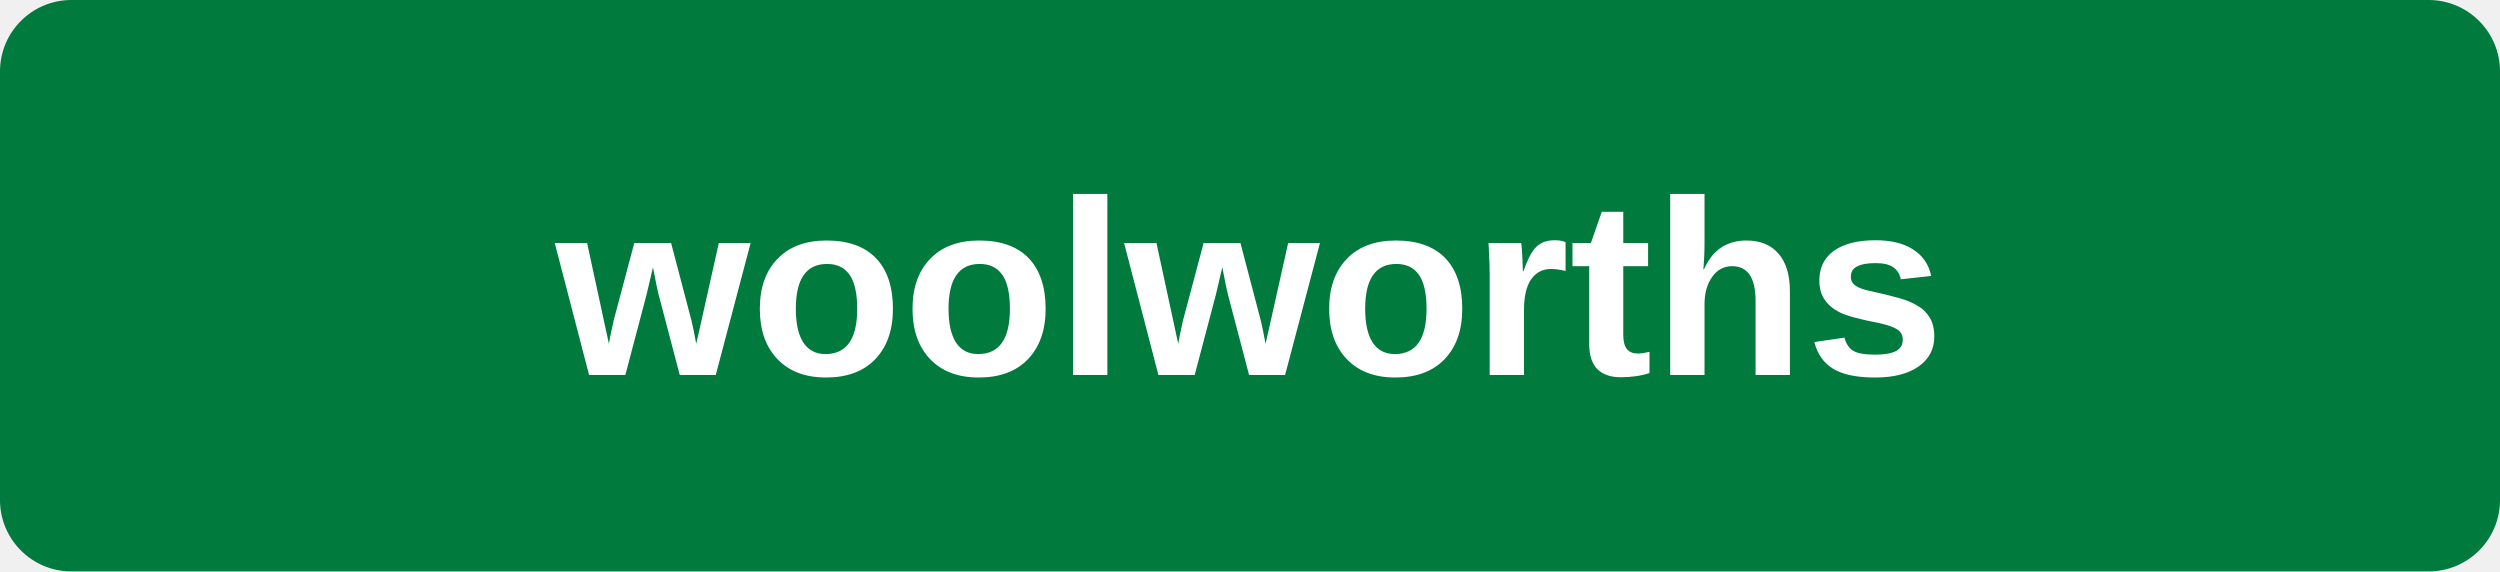
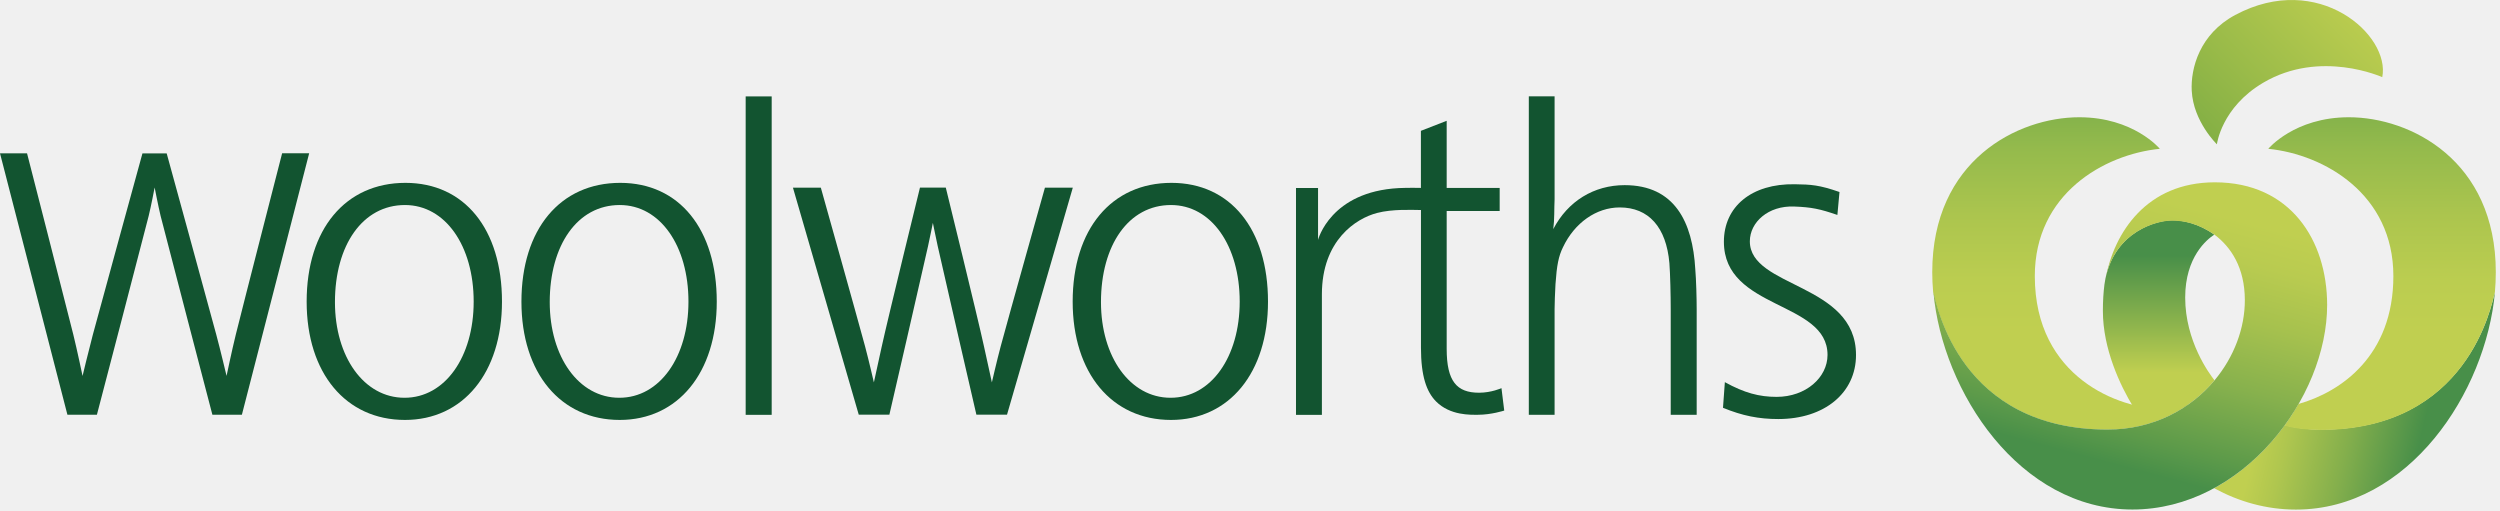
- <svg xmlns="http://www.w3.org/2000/svg" viewBox="0 0 140 32">
-   <rect width="140" height="32" rx="4" fill="#007A3D" />
-   <text x="70" y="21" text-anchor="middle" font-family="Arial,Helvetica,sans-serif" font-weight="bold" font-size="14" fill="white">woolworths</text>
+ <svg xmlns="http://www.w3.org/2000/svg" width="274" height="56" viewBox="0 0 274 56" fill="none" preserveAspectRatio="xMinYMid meet">
+   <path d="M84.576 10.566H81.725V45.466H84.576V10.566Z" fill="#125430" />
+   <path d="M78.557 33.06C78.557 40.85 74.303 46.025 67.922 46.025C61.449 46.025 57.149 40.902 57.149 33.06C57.149 25.112 61.403 20.041 67.975 20.041C74.448 20.041 78.557 25.112 78.557 33.06ZM60.251 33.112C60.251 39.111 63.431 43.595 67.876 43.595C72.321 43.595 75.455 39.105 75.455 33.06C75.455 26.956 72.367 22.471 67.922 22.471C63.293 22.471 60.251 26.857 60.251 33.112Z" fill="#125430" />
+   <path d="M138.973 33.06C138.973 40.85 134.719 46.025 128.338 46.025C121.865 46.025 117.565 40.902 117.565 33.06C117.565 25.112 121.819 20.041 128.391 20.041C134.857 20.041 138.973 25.112 138.973 33.06ZM120.667 33.112C120.667 39.111 123.854 43.595 128.292 43.595C132.737 43.595 135.871 39.105 135.871 33.06C135.871 26.956 132.783 22.471 128.338 22.471C123.702 22.471 120.667 26.857 120.667 33.112Z" fill="#125430" />
+   <path d="M55.017 33.06C55.017 40.85 50.763 46.025 44.382 46.025C37.909 46.025 33.609 40.902 33.609 33.06C33.609 25.112 37.863 20.041 44.435 20.041C50.908 20.041 55.017 25.112 55.017 33.06ZM36.711 33.112C36.711 39.111 39.891 43.595 44.336 43.595C48.781 43.595 51.915 39.105 51.915 33.06C51.915 26.956 48.82 22.471 44.382 22.471C39.753 22.471 36.711 26.857 36.711 33.112Z" fill="#125430" />
+   <path d="M170.383 20.654V21.833C170.33 22.913 170.383 24.039 170.238 25.112C171.838 22.037 174.709 20.292 178.06 20.292C183.546 20.292 185.514 24.342 185.804 29.517C185.903 30.696 185.956 32.698 185.956 33.877V45.459H183.111V33.877C183.111 32.441 183.058 30.018 182.966 28.839C182.624 24.888 180.681 22.735 177.527 22.735C174.946 22.735 172.569 24.427 171.304 27.094C170.824 28.069 170.626 29.043 170.481 31.144C170.429 31.914 170.383 33.468 170.383 33.877V45.459H167.558V10.56H170.383V20.654Z" fill="#125430" />
+   <path d="M201.377 23.558C199.461 22.9 198.559 22.709 196.649 22.636C193.811 22.518 191.783 24.348 191.783 26.449C191.783 31.572 203.419 31.012 203.419 38.907C203.419 43.062 199.962 45.927 194.904 45.927C192.771 45.927 190.973 45.571 188.84 44.695L189.044 41.884C191.177 43.062 192.817 43.497 194.714 43.497C197.933 43.497 200.297 41.363 200.297 38.901C200.297 32.955 188.939 33.982 188.939 26.495C188.939 22.649 191.968 20.114 196.702 20.193C198.526 20.22 199.382 20.272 201.608 21.043L201.377 23.558Z" fill="#125430" />
+   <path d="M103.659 20.562C103.659 20.562 107.123 34.647 107.84 37.946C108.189 39.552 108.71 41.91 108.71 41.91C108.71 41.91 109.25 39.552 109.678 37.952C110.567 34.634 114.524 20.568 114.524 20.568H117.579L110.369 45.446H107.011C107.011 45.446 103.218 29.01 102.777 26.989C102.553 25.974 102.243 24.427 102.243 24.427C102.243 24.427 101.934 25.974 101.71 26.989C101.269 29.01 97.476 45.446 97.476 45.446H94.118L86.907 20.568H89.963C89.963 20.568 93.913 34.634 94.809 37.952C95.237 39.552 95.777 41.91 95.777 41.91C95.777 41.91 96.291 39.552 96.646 37.946C97.371 34.647 100.828 20.562 100.828 20.562H103.659Z" fill="#125430" />
+   <path d="M18.266 16.802C18.266 16.802 22.922 33.751 23.705 36.682C24.147 38.315 24.831 41.199 24.831 41.199C24.831 41.199 25.437 38.308 25.846 36.662C26.563 33.758 30.922 16.795 30.922 16.795H33.886L26.511 45.453H23.277C23.277 45.453 17.858 24.717 17.601 23.657C17.345 22.597 16.949 20.549 16.949 20.549C16.949 20.549 16.561 22.59 16.297 23.657C16.041 24.717 10.621 45.453 10.621 45.453H7.388L0 16.802H2.963C2.963 16.802 7.316 33.764 8.034 36.668C8.442 38.315 9.048 41.205 9.048 41.205C9.048 41.205 9.739 38.321 10.174 36.688C10.957 33.758 15.613 16.809 15.613 16.809H18.266V16.802Z" fill="#125430" />
+   <path d="M142.041 45.466V20.608H144.458V26.291C144.458 26.291 145.808 21.003 153.321 20.614C154.368 20.562 155.731 20.595 155.731 20.595V14.339L158.556 13.239V20.601H164.364V23.123H158.556C158.556 23.123 158.556 35.674 158.556 38.236C158.556 41.804 159.669 43.042 162.105 43.042C163.455 43.042 164.561 42.542 164.561 42.542L164.864 44.998C164.864 44.998 163.461 45.459 161.973 45.459C161.209 45.459 158.944 45.564 157.39 43.997C156.356 42.95 155.737 41.251 155.737 38.091C155.737 35.206 155.744 23.018 155.737 23.018C154.75 23.011 152.636 22.893 150.924 23.341C148.632 23.94 144.879 26.324 144.879 32.27C144.879 34.429 144.879 45.466 144.879 45.466H142.041Z" fill="#125430" />
+   <path d="M254.351 47.086C252.962 47.086 251.645 46.914 250.407 46.598C248.359 49.41 245.725 51.84 242.67 53.506C245.37 54.981 248.399 55.85 251.632 55.85C264.018 55.85 272.453 42.97 273.447 32.013C273.052 33.462 270.497 47.086 254.351 47.086Z" fill="url(#paint0_linear_1050_57269)" />
+   <path d="M257.434 12.851C251.474 12.851 248.604 16.308 248.604 16.308C254.754 16.934 262.313 21.273 262.313 30.255C262.313 38.98 256.591 42.95 251.916 44.274C251.455 45.071 250.935 45.887 250.381 46.638C251.481 46.974 252.963 47.125 254.352 47.125C270.505 47.125 273.053 33.462 273.442 32.013C273.507 31.275 273.54 30.558 273.54 29.84C273.54 17.559 264.163 12.851 257.434 12.851Z" fill="url(#paint1_linear_1050_57269)" />
+   <path d="M230.976 47.086C234.406 47.086 237.403 46.039 239.799 44.359C238.976 44.603 237.962 44.807 236.948 44.807C232.392 44.807 223.015 41.436 223.015 30.255C223.015 21.267 230.568 16.927 236.718 16.308C236.718 16.308 233.847 12.851 227.888 12.851C221.158 12.851 211.774 17.559 211.774 29.846C211.774 30.558 211.807 31.282 211.873 32.02C212.281 33.468 214.784 47.086 230.976 47.086Z" fill="url(#paint2_linear_1050_57269)" />
+   <path d="M237.08 45.038C238.094 45.038 238.996 44.886 239.8 44.359C240.899 43.589 241.881 42.68 242.71 41.679C242.144 40.968 239.497 37.393 239.497 32.612C239.497 28.141 241.894 26.231 242.684 25.718C241.038 24.493 239.187 24.137 238.127 24.137C236.428 24.137 231.839 25.303 230.752 30.544V30.538C230.752 30.544 230.752 30.551 230.752 30.551C230.713 30.762 230.68 30.973 230.647 31.177C230.535 32.052 230.476 33.014 230.476 34.074C230.476 38.275 232.392 42.272 233.788 44.57C235.013 44.899 236.152 45.038 237.08 45.038Z" fill="url(#paint3_linear_1050_57269)" />
+   <path d="M242.749 19.982C235.269 19.982 231.713 25.481 230.765 30.538C231.851 25.296 236.415 24.263 237.725 24.197C239.338 24.118 240.925 24.519 242.697 25.711C244.488 27.048 246.035 29.306 246.035 32.908C246.035 35.984 244.843 39.131 242.723 41.673C240.076 44.847 235.987 47.079 230.989 47.079C214.79 47.079 212.288 33.462 211.899 32.006C212.894 42.957 221.329 55.843 233.715 55.843C245.811 55.843 255.056 43.635 255.056 33.409C255.043 26.324 251.02 19.982 242.749 19.982Z" fill="url(#paint4_linear_1050_57269)" />
+   <path d="M242.973 15.814C242.973 15.814 240.392 13.332 240.214 9.954C240.083 7.491 241.077 3.731 244.975 1.644C254.089 -3.236 262.017 3.863 261.095 8.459C261.095 8.459 254.306 5.371 248.05 9.065C243.454 11.778 242.973 15.814 242.973 15.814Z" fill="url(#paint5_linear_1050_57269)" />
+   <defs>
+     <linearGradient id="paint0_linear_1050_57269" x1="268.397" y1="45.54" x2="248.937" y2="40.999" gradientUnits="userSpaceOnUse">
+       <stop offset="0.121" stop-color="#488F49" />
+       <stop offset="0.509" stop-color="#84AF4C" />
+       <stop offset="0.835" stop-color="#AFC64F" />
+       <stop offset="1" stop-color="#C0CF50" />
+     </linearGradient>
+     <linearGradient id="paint1_linear_1050_57269" x1="261.073" y1="3.474" x2="261.073" y2="47.44" gradientUnits="userSpaceOnUse">
+       <stop stop-color="#599E47" />
+       <stop offset="0.11" stop-color="#72AA49" />
+       <stop offset="0.29" stop-color="#94BA4C" />
+       <stop offset="0.461" stop-color="#ACC54E" />
+       <stop offset="0.618" stop-color="#BBCD50" />
+       <stop offset="0.747" stop-color="#C0CF50" />
+     </linearGradient>
+     <linearGradient id="paint2_linear_1050_57269" x1="225.795" y1="3.484" x2="225.795" y2="47.404" gradientUnits="userSpaceOnUse">
+       <stop stop-color="#599E47" />
+       <stop offset="0.11" stop-color="#72AA49" />
+       <stop offset="0.29" stop-color="#94BA4C" />
+       <stop offset="0.461" stop-color="#ACC54E" />
+       <stop offset="0.618" stop-color="#BBCD50" />
+       <stop offset="0.747" stop-color="#C0CF50" />
+     </linearGradient>
+     <linearGradient id="paint3_linear_1050_57269" x1="236.601" y1="23.979" x2="236.601" y2="45.614" gradientUnits="userSpaceOnUse">
+       <stop offset="0.187" stop-color="#488F49" />
+       <stop offset="0.565" stop-color="#93B74D" />
+       <stop offset="0.78" stop-color="#C0CF50" />
+     </linearGradient>
+     <linearGradient id="paint4_linear_1050_57269" x1="228.258" y1="53.566" x2="244.417" y2="-7.389" gradientUnits="userSpaceOnUse">
+       <stop offset="0.055" stop-color="#488F49" />
+       <stop offset="0.109" stop-color="#5C9A4A" />
+       <stop offset="0.238" stop-color="#87B14D" />
+       <stop offset="0.355" stop-color="#A6C14E" />
+       <stop offset="0.453" stop-color="#B9CB50" />
+       <stop offset="0.522" stop-color="#C0CF50" />
+     </linearGradient>
+     <linearGradient id="paint5_linear_1050_57269" x1="240.009" y1="17.631" x2="258.682" y2="-0.801" gradientUnits="userSpaceOnUse">
+       <stop stop-color="#7BAB43" />
+       <stop offset="0.431" stop-color="#9ABB49" />
+       <stop offset="1" stop-color="#C0CF50" />
+     </linearGradient>
+   </defs>
</svg>
